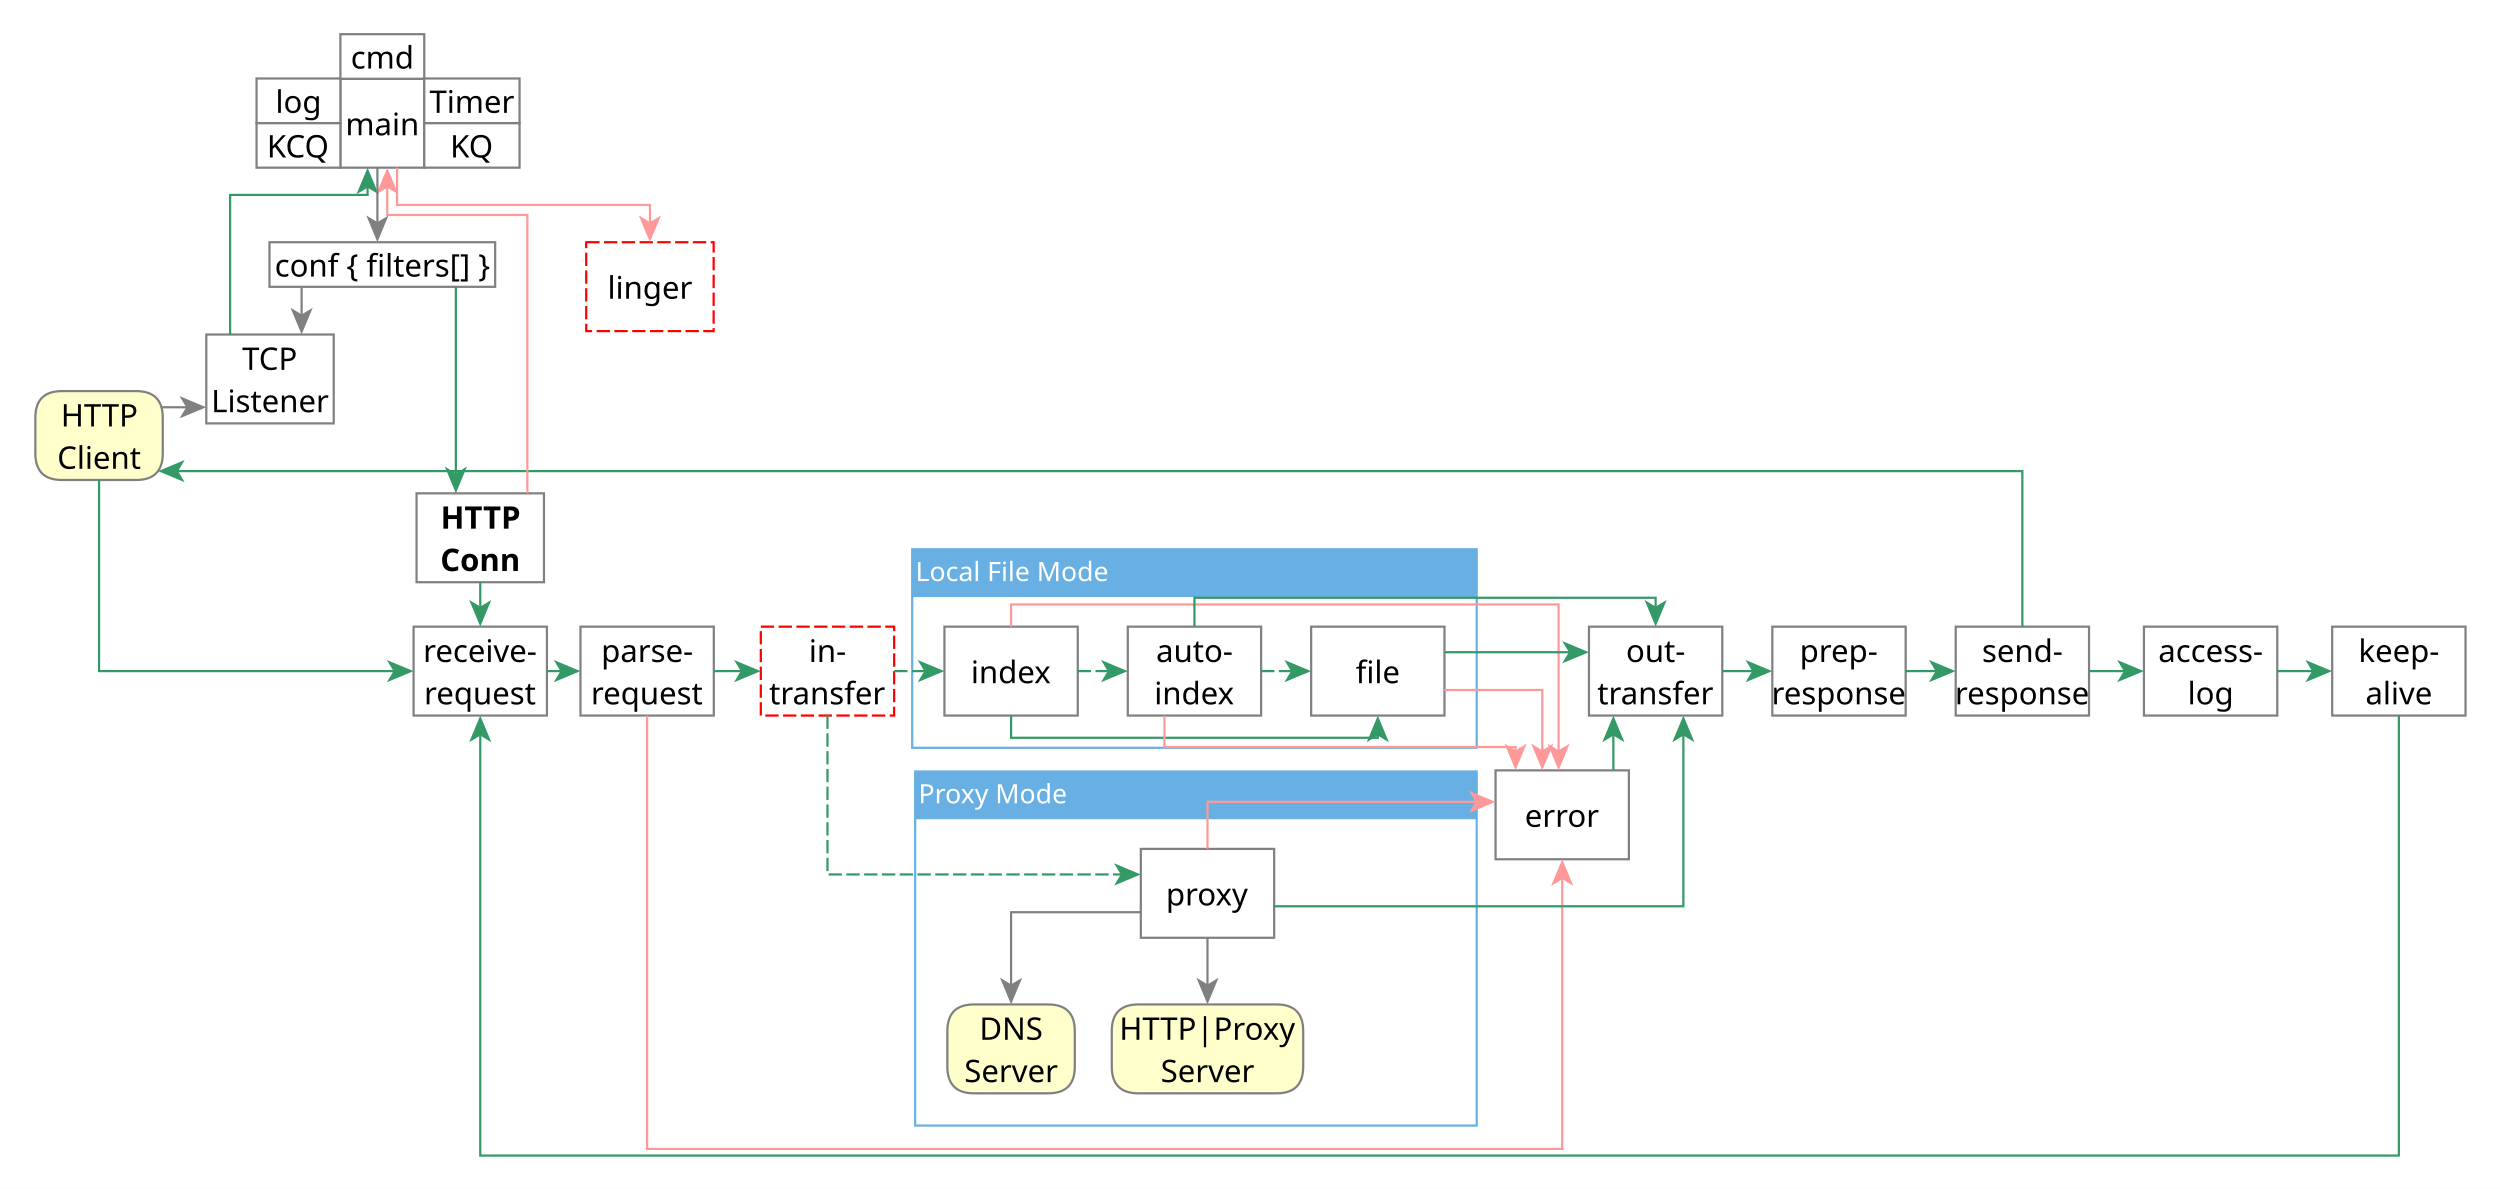
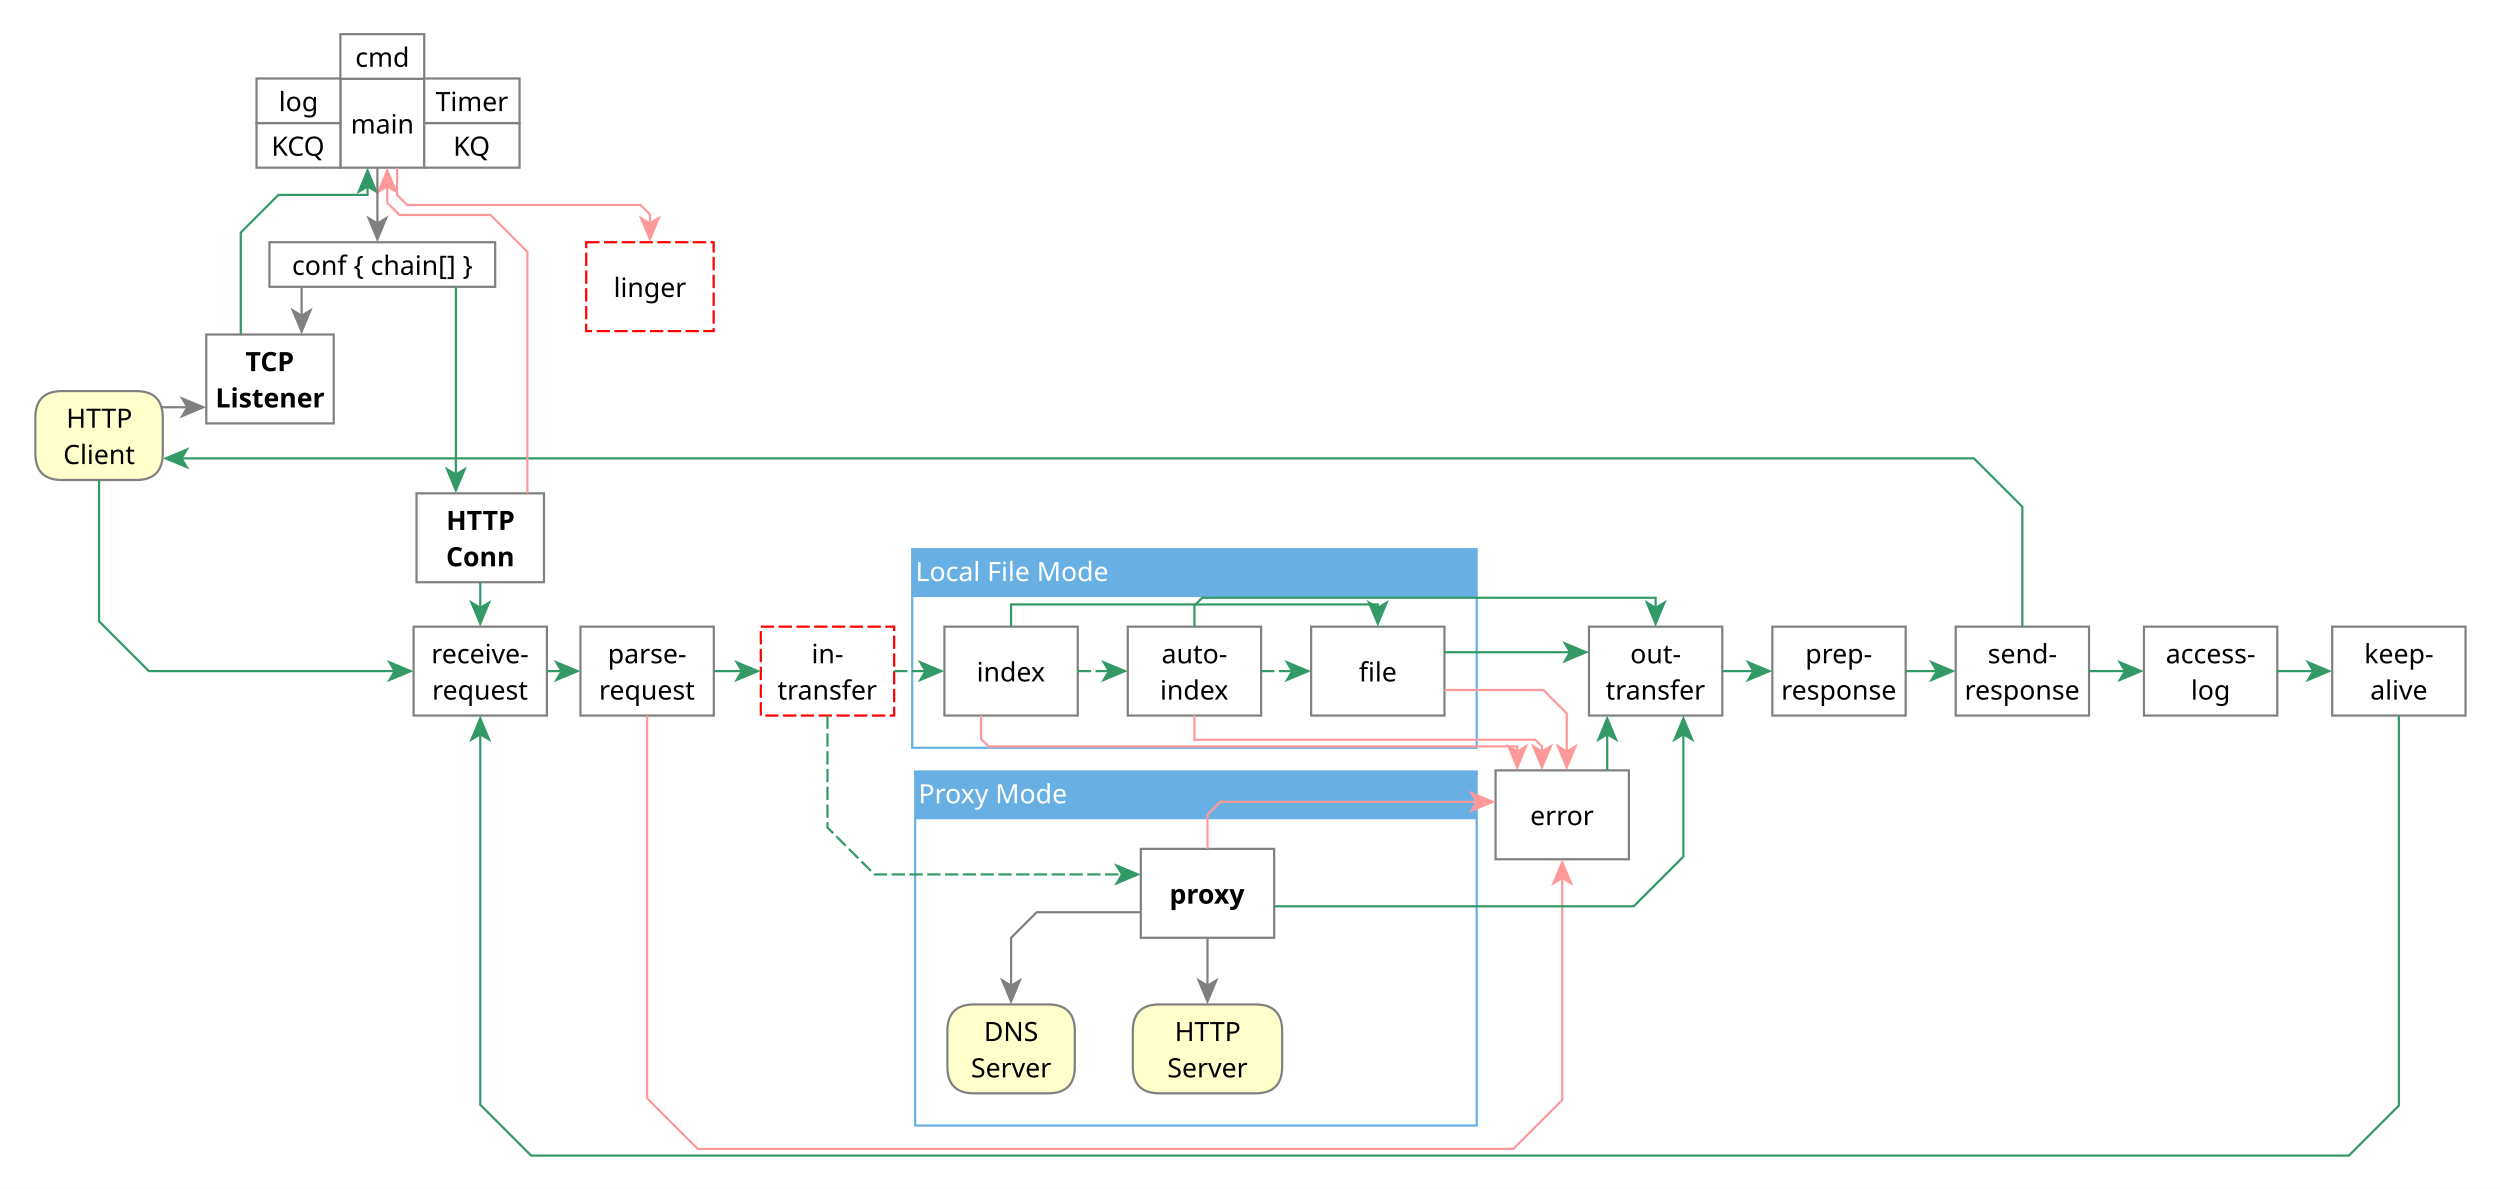
<svg xmlns="http://www.w3.org/2000/svg" fill-opacity="1" color-rendering="auto" color-interpolation="auto" text-rendering="auto" stroke="black" stroke-linecap="square" width="1125" stroke-miterlimit="10" shape-rendering="auto" stroke-opacity="1" fill="black" stroke-dasharray="none" font-weight="normal" stroke-width="1" height="535" font-family="'Dialog'" font-style="normal" stroke-linejoin="miter" font-size="12px" stroke-dashoffset="0" image-rendering="auto">
  <defs id="genericDefs" />
  <g>
    <defs id="defs1">
      <clipPath clipPathUnits="userSpaceOnUse" id="clipPath1">
        <path d="M0 0 L1125 0 L1125 535 L0 535 L0 0 Z" />
      </clipPath>
      <clipPath clipPathUnits="userSpaceOnUse" id="clipPath2">
        <path d="M-153 -402 L972 -402 L972 133 L-153 133 L-153 -402 Z" />
      </clipPath>
    </defs>
    <g fill="white" text-rendering="geometricPrecision" shape-rendering="geometricPrecision" transform="translate(153,402)" stroke="white">
      <rect x="-153" width="1125" height="535" y="-402" clip-path="url(#clipPath2)" stroke="none" />
    </g>
    <g fill="white" text-rendering="geometricPrecision" shape-rendering="geometricPrecision" transform="matrix(1,0,0,1,153,402)" stroke="white">
      <rect x="108.211" width="60" height="40" y="-120" clip-path="url(#clipPath2)" stroke="none" />
    </g>
    <g stroke-linecap="butt" transform="matrix(1,0,0,1,153,402)" fill="gray" text-rendering="geometricPrecision" shape-rendering="geometricPrecision" stroke="gray" stroke-miterlimit="1.45">
      <rect fill="none" x="108.211" width="60" height="40" y="-120" clip-path="url(#clipPath2)" />
-     </g>
-     <g font-size="14px" stroke-linecap="butt" transform="matrix(1,0,0,1,153,402)" text-rendering="geometricPrecision" font-family="sans-serif" shape-rendering="geometricPrecision" stroke-miterlimit="1.45">
-       <text x="117.545" xml:space="preserve" y="-104.1" clip-path="url(#clipPath2)" stroke="none">parse-</text>
-       <text x="112.927" xml:space="preserve" y="-85.042" clip-path="url(#clipPath2)" stroke="none">request</text>
+       <text x="120.497" y="-103.514" clip-path="url(#clipPath2)" fill="black" font-family="sans-serif" stroke="none" xml:space="preserve">parse-</text>
+       <text x="116.539" y="-87.179" clip-path="url(#clipPath2)" fill="black" font-family="sans-serif" stroke="none" xml:space="preserve">request</text>
    </g>
    <g fill="white" text-rendering="geometricPrecision" shape-rendering="geometricPrecision" transform="matrix(1,0,0,1,153,402)" stroke="white">
      <rect x="644.549" width="60" height="40" y="-120" clip-path="url(#clipPath2)" stroke="none" />
    </g>
    <g stroke-linecap="butt" transform="matrix(1,0,0,1,153,402)" fill="gray" text-rendering="geometricPrecision" shape-rendering="geometricPrecision" stroke="gray" stroke-miterlimit="1.45">
      <rect fill="none" x="644.549" width="60" height="40" y="-120" clip-path="url(#clipPath2)" />
-     </g>
-     <g font-size="14px" stroke-linecap="butt" transform="matrix(1,0,0,1,153,402)" text-rendering="geometricPrecision" font-family="sans-serif" shape-rendering="geometricPrecision" stroke-miterlimit="1.45">
-       <text x="656.856" xml:space="preserve" y="-104.1" clip-path="url(#clipPath2)" stroke="none">prep-</text>
-       <text x="644.207" xml:space="preserve" y="-85.042" clip-path="url(#clipPath2)" stroke="none">response</text>
+       <text x="659.383" y="-103.514" clip-path="url(#clipPath2)" fill="black" font-family="sans-serif" stroke="none" xml:space="preserve">prep-</text>
+       <text x="648.541" y="-87.179" clip-path="url(#clipPath2)" fill="black" font-family="sans-serif" stroke="none" xml:space="preserve">response</text>
    </g>
    <g fill="white" text-rendering="geometricPrecision" shape-rendering="geometricPrecision" transform="matrix(1,0,0,1,153,402)" stroke="white">
      <rect x="811.776" width="60" height="40" y="-120" clip-path="url(#clipPath2)" stroke="none" />
    </g>
    <g stroke-linecap="butt" transform="matrix(1,0,0,1,153,402)" fill="gray" text-rendering="geometricPrecision" shape-rendering="geometricPrecision" stroke="gray" stroke-miterlimit="1.45">
      <rect fill="none" x="811.776" width="60" height="40" y="-120" clip-path="url(#clipPath2)" />
-     </g>
-     <g font-size="14px" stroke-linecap="butt" transform="matrix(1,0,0,1,153,402)" text-rendering="geometricPrecision" font-family="sans-serif" shape-rendering="geometricPrecision" stroke-miterlimit="1.45">
-       <text x="818.234" xml:space="preserve" y="-104.1" clip-path="url(#clipPath2)" stroke="none">access-</text>
-       <text x="831.436" xml:space="preserve" y="-85.042" clip-path="url(#clipPath2)" stroke="none">log</text>
+       <text x="821.597" y="-103.514" clip-path="url(#clipPath2)" fill="black" font-family="sans-serif" stroke="none" xml:space="preserve">access-</text>
+       <text x="832.913" y="-87.179" clip-path="url(#clipPath2)" fill="black" font-family="sans-serif" stroke="none" xml:space="preserve">log</text>
    </g>
    <g fill="white" text-rendering="geometricPrecision" shape-rendering="geometricPrecision" transform="matrix(1,0,0,1,153,402)" stroke="white">
      <rect x="520.001" width="60" height="40" y="-55.335" clip-path="url(#clipPath2)" stroke="none" />
    </g>
    <g stroke-linecap="butt" transform="matrix(1,0,0,1,153,402)" fill="gray" text-rendering="geometricPrecision" shape-rendering="geometricPrecision" stroke="gray" stroke-miterlimit="1.45">
      <rect fill="none" x="520.001" width="60" height="40" y="-55.335" clip-path="url(#clipPath2)" />
-     </g>
-     <g font-size="14px" stroke-linecap="butt" transform="matrix(1,0,0,1,153,402)" text-rendering="geometricPrecision" font-family="sans-serif" shape-rendering="geometricPrecision" stroke-miterlimit="1.45">
-       <text x="533.154" xml:space="preserve" y="-29.906" clip-path="url(#clipPath2)" stroke="none">error</text>
+       <text x="535.561" y="-30.682" clip-path="url(#clipPath2)" fill="black" font-family="sans-serif" stroke="none" xml:space="preserve">error</text>
    </g>
    <g fill="white" text-rendering="geometricPrecision" shape-rendering="geometricPrecision" transform="matrix(1,0,0,1,153,402)" stroke="white">
      <rect x="896.49" width="60" height="40" y="-120" clip-path="url(#clipPath2)" stroke="none" />
    </g>
    <g stroke-linecap="butt" transform="matrix(1,0,0,1,153,402)" fill="gray" text-rendering="geometricPrecision" shape-rendering="geometricPrecision" stroke="gray" stroke-miterlimit="1.45">
      <rect fill="none" x="896.49" width="60" height="40" y="-120" clip-path="url(#clipPath2)" />
-     </g>
-     <g font-size="14px" stroke-linecap="butt" transform="matrix(1,0,0,1,153,402)" text-rendering="geometricPrecision" font-family="sans-serif" shape-rendering="geometricPrecision" stroke-miterlimit="1.45">
-       <text x="908.308" xml:space="preserve" y="-104.1" clip-path="url(#clipPath2)" stroke="none">keep-</text>
-       <text x="911.456" xml:space="preserve" y="-85.042" clip-path="url(#clipPath2)" stroke="none">alive</text>
+       <text x="910.905" y="-103.514" clip-path="url(#clipPath2)" fill="black" font-family="sans-serif" stroke="none" xml:space="preserve">keep-</text>
+       <text x="913.604" y="-87.179" clip-path="url(#clipPath2)" fill="black" font-family="sans-serif" stroke="none" xml:space="preserve">alive</text>
    </g>
    <g fill="white" text-rendering="geometricPrecision" shape-rendering="geometricPrecision" transform="matrix(1,0,0,1,153,402)" stroke="white">
      <rect x="562.036" width="60" height="40" y="-120" clip-path="url(#clipPath2)" stroke="none" />
    </g>
    <g stroke-linecap="butt" transform="matrix(1,0,0,1,153,402)" fill="gray" text-rendering="geometricPrecision" shape-rendering="geometricPrecision" stroke="gray" stroke-miterlimit="1.45">
      <rect fill="none" x="562.036" width="60" height="40" y="-120" clip-path="url(#clipPath2)" />
-     </g>
-     <g font-size="14px" stroke-linecap="butt" transform="matrix(1,0,0,1,153,402)" text-rendering="geometricPrecision" font-family="sans-serif" shape-rendering="geometricPrecision" stroke-miterlimit="1.45">
-       <text x="578.701" xml:space="preserve" y="-104.1" clip-path="url(#clipPath2)" stroke="none">out-</text>
-       <text x="565.779" xml:space="preserve" y="-85.042" clip-path="url(#clipPath2)" stroke="none">transfer</text>
+       <text x="580.606" y="-103.514" clip-path="url(#clipPath2)" fill="black" font-family="sans-serif" stroke="none" xml:space="preserve">out-</text>
+       <text x="569.53" y="-87.179" clip-path="url(#clipPath2)" fill="black" font-family="sans-serif" stroke="none" xml:space="preserve">transfer</text>
    </g>
    <g fill="white" text-rendering="geometricPrecision" shape-rendering="geometricPrecision" transform="matrix(1,0,0,1,153,402)" stroke="white">
      <rect x="33.116" width="60" height="40" y="-120" clip-path="url(#clipPath2)" stroke="none" />
    </g>
    <g stroke-linecap="butt" transform="matrix(1,0,0,1,153,402)" fill="gray" text-rendering="geometricPrecision" shape-rendering="geometricPrecision" stroke="gray" stroke-miterlimit="1.45">
      <rect fill="none" x="33.116" width="60" height="40" y="-120" clip-path="url(#clipPath2)" />
-     </g>
-     <g font-size="14px" stroke-linecap="butt" transform="matrix(1,0,0,1,153,402)" text-rendering="geometricPrecision" font-family="sans-serif" shape-rendering="geometricPrecision" stroke-miterlimit="1.45">
-       <text x="37.419" xml:space="preserve" y="-104.1" clip-path="url(#clipPath2)" stroke="none">receive-</text>
-       <text x="37.832" xml:space="preserve" y="-85.042" clip-path="url(#clipPath2)" stroke="none">request</text>
+       <text x="41.09" y="-103.514" clip-path="url(#clipPath2)" fill="black" font-family="sans-serif" stroke="none" xml:space="preserve">receive-</text>
+       <text x="41.444" y="-87.179" clip-path="url(#clipPath2)" fill="black" font-family="sans-serif" stroke="none" xml:space="preserve">request</text>
    </g>
    <g fill="white" text-rendering="geometricPrecision" shape-rendering="geometricPrecision" transform="matrix(1,0,0,1,153,402)" stroke="white">
      <rect x="727.062" width="60" height="40" y="-120" clip-path="url(#clipPath2)" stroke="none" />
    </g>
    <g stroke-linecap="butt" transform="matrix(1,0,0,1,153,402)" fill="gray" text-rendering="geometricPrecision" shape-rendering="geometricPrecision" stroke="gray" stroke-miterlimit="1.45">
      <rect fill="none" x="727.062" width="60" height="40" y="-120" clip-path="url(#clipPath2)" />
-     </g>
-     <g font-size="14px" stroke-linecap="butt" transform="matrix(1,0,0,1,153,402)" text-rendering="geometricPrecision" font-family="sans-serif" shape-rendering="geometricPrecision" stroke-miterlimit="1.45">
-       <text x="738.886" xml:space="preserve" y="-104.1" clip-path="url(#clipPath2)" stroke="none">send-</text>
-       <text x="726.72" xml:space="preserve" y="-85.042" clip-path="url(#clipPath2)" stroke="none">response</text>
+       <text x="741.483" y="-103.514" clip-path="url(#clipPath2)" fill="black" font-family="sans-serif" stroke="none" xml:space="preserve">send-</text>
+       <text x="731.055" y="-87.179" clip-path="url(#clipPath2)" fill="black" font-family="sans-serif" stroke="none" xml:space="preserve">response</text>
    </g>
    <g fill="rgb(255,255,204)" text-rendering="geometricPrecision" shape-rendering="geometricPrecision" transform="matrix(1,0,0,1,153,402)" stroke="rgb(255,255,204)">
      <path d="M-137.095 -214.004 Q-137.095 -226.004 -125.095 -226.004 L-91.751 -226.004 Q-79.751 -226.004 -79.751 -214.004 L-79.751 -198.004 Q-79.751 -186.004 -91.751 -186.004 L-125.095 -186.004 Q-137.095 -186.004 -137.095 -198.004 Z" stroke="none" clip-path="url(#clipPath2)" />
    </g>
    <g stroke-linecap="butt" transform="matrix(1,0,0,1,153,402)" fill="gray" text-rendering="geometricPrecision" shape-rendering="geometricPrecision" stroke="gray" stroke-miterlimit="1.45">
      <path fill="none" d="M-137.095 -214.004 Q-137.095 -226.004 -125.095 -226.004 L-91.751 -226.004 Q-79.751 -226.004 -79.751 -214.004 L-79.751 -198.004 Q-79.751 -186.004 -91.751 -186.004 L-125.095 -186.004 Q-137.095 -186.004 -137.095 -198.004 Z" clip-path="url(#clipPath2)" />
-     </g>
-     <g font-size="14px" stroke-linecap="butt" transform="matrix(1,0,0,1,153,402)" text-rendering="geometricPrecision" font-family="sans-serif" shape-rendering="geometricPrecision" stroke-miterlimit="1.45">
-       <text x="-125.619" xml:space="preserve" y="-210.104" clip-path="url(#clipPath2)" stroke="none">HTTP</text>
-       <text x="-127.249" xml:space="preserve" y="-191.046" clip-path="url(#clipPath2)" stroke="none">Client</text>
+       <text x="-123.163" y="-209.518" clip-path="url(#clipPath2)" fill="black" font-family="sans-serif" stroke="none" xml:space="preserve">HTTP</text>
+       <text x="-124.56" y="-193.183" clip-path="url(#clipPath2)" fill="black" font-family="sans-serif" stroke="none" xml:space="preserve">Client</text>
    </g>
    <g fill="white" text-rendering="geometricPrecision" shape-rendering="geometricPrecision" transform="matrix(1,0,0,1,153,402)" stroke="white">
      <rect x="0.18" width="37.735" height="40" y="-366.548" clip-path="url(#clipPath2)" stroke="none" />
    </g>
    <g stroke-linecap="butt" transform="matrix(1,0,0,1,153,402)" fill="gray" text-rendering="geometricPrecision" shape-rendering="geometricPrecision" stroke="gray" stroke-miterlimit="1.45">
      <rect fill="none" x="0.18" width="37.735" height="40" y="-366.548" clip-path="url(#clipPath2)" />
-     </g>
-     <g font-size="14px" stroke-linecap="butt" transform="matrix(1,0,0,1,153,402)" text-rendering="geometricPrecision" font-family="sans-serif" shape-rendering="geometricPrecision" stroke-miterlimit="1.45">
-       <text x="2.453" xml:space="preserve" y="-341.119" clip-path="url(#clipPath2)" stroke="none">main</text>
+       <text x="4.823" y="-341.895" clip-path="url(#clipPath2)" fill="black" font-family="sans-serif" stroke="none" xml:space="preserve">main</text>
    </g>
    <g fill="white" text-rendering="geometricPrecision" shape-rendering="geometricPrecision" transform="matrix(1,0,0,1,153,402)" stroke="white">
      <rect x="-60.168" width="57.344" height="40" y="-251.466" clip-path="url(#clipPath2)" stroke="none" />
    </g>
    <g stroke-linecap="butt" transform="matrix(1,0,0,1,153,402)" fill="gray" text-rendering="geometricPrecision" shape-rendering="geometricPrecision" stroke="gray" stroke-miterlimit="1.45">
      <rect fill="none" x="-60.168" width="57.344" height="40" y="-251.466" clip-path="url(#clipPath2)" />
    </g>
-     <g font-size="14px" stroke-linecap="butt" transform="matrix(1,0,0,1,153,402)" text-rendering="geometricPrecision" font-family="sans-serif" shape-rendering="geometricPrecision" stroke-miterlimit="1.45">
-       <text x="-44.04" xml:space="preserve" y="-235.566" clip-path="url(#clipPath2)" stroke="none">TCP</text>
-       <text x="-57.948" xml:space="preserve" y="-216.508" clip-path="url(#clipPath2)" stroke="none">Listener</text>
+     <g stroke-linecap="butt" transform="matrix(1,0,0,1,153,402)" text-rendering="geometricPrecision" font-family="sans-serif" shape-rendering="geometricPrecision" font-weight="bold" stroke-miterlimit="1.45">
+       <text x="-42.553" xml:space="preserve" y="-234.98" clip-path="url(#clipPath2)" stroke="none">TCP</text>
+       <text x="-56.046" xml:space="preserve" y="-218.645" clip-path="url(#clipPath2)" stroke="none">Listener</text>
    </g>
    <g fill="white" text-rendering="geometricPrecision" shape-rendering="geometricPrecision" transform="matrix(1,0,0,1,153,402)" stroke="white">
      <rect x="34.444" width="57.344" height="40" y="-180" clip-path="url(#clipPath2)" stroke="none" />
    </g>
    <g stroke-linecap="butt" transform="matrix(1,0,0,1,153,402)" fill="gray" text-rendering="geometricPrecision" shape-rendering="geometricPrecision" stroke="gray" stroke-miterlimit="1.45">
      <rect fill="none" x="34.444" width="57.344" height="40" y="-180" clip-path="url(#clipPath2)" />
    </g>
-     <g font-size="14px" stroke-linecap="butt" transform="matrix(1,0,0,1,153,402)" text-rendering="geometricPrecision" font-family="sans-serif" shape-rendering="geometricPrecision" font-weight="bold" stroke-miterlimit="1.45">
-       <text x="45.269" xml:space="preserve" y="-164.1" clip-path="url(#clipPath2)" stroke="none">HTTP</text>
-       <text x="45.136" xml:space="preserve" y="-145.042" clip-path="url(#clipPath2)" stroke="none">Conn</text>
+     <g stroke-linecap="butt" transform="matrix(1,0,0,1,153,402)" text-rendering="geometricPrecision" font-family="sans-serif" shape-rendering="geometricPrecision" font-weight="bold" stroke-miterlimit="1.45">
+       <text x="47.818" xml:space="preserve" y="-163.514" clip-path="url(#clipPath2)" stroke="none">HTTP</text>
+       <text x="47.705" xml:space="preserve" y="-147.179" clip-path="url(#clipPath2)" stroke="none">Conn</text>
    </g>
    <g fill="white" text-rendering="geometricPrecision" shape-rendering="geometricPrecision" transform="matrix(1,0,0,1,153,402)" stroke="white">
      <rect x="-31.735" width="101.565" height="20.067" y="-293" clip-path="url(#clipPath2)" stroke="none" />
    </g>
    <g stroke-linecap="butt" transform="matrix(1,0,0,1,153,402)" fill="gray" text-rendering="geometricPrecision" shape-rendering="geometricPrecision" stroke="gray" stroke-miterlimit="1.45">
      <rect fill="none" x="-31.735" width="101.565" height="20.067" y="-293" clip-path="url(#clipPath2)" />
-     </g>
-     <g font-size="14px" stroke-linecap="butt" transform="matrix(1,0,0,1,153,402)" text-rendering="geometricPrecision" font-family="sans-serif" shape-rendering="geometricPrecision" stroke-miterlimit="1.45">
-       <text x="-29.38" xml:space="preserve" y="-277.538" clip-path="url(#clipPath2)" stroke="none">conf { filters[] }</text>
+       <text x="-21.61" y="-278.314" clip-path="url(#clipPath2)" fill="black" font-family="sans-serif" stroke="none" xml:space="preserve">conf { chain[] }</text>
    </g>
    <g fill="white" text-rendering="geometricPrecision" shape-rendering="geometricPrecision" transform="matrix(1,0,0,1,153,402)" stroke="white">
      <rect x="-37.554" width="37.735" height="20.067" y="-346.615" clip-path="url(#clipPath2)" stroke="none" />
    </g>
    <g stroke-linecap="butt" transform="matrix(1,0,0,1,153,402)" fill="gray" text-rendering="geometricPrecision" shape-rendering="geometricPrecision" stroke="gray" stroke-miterlimit="1.45">
      <rect fill="none" x="-37.554" width="37.735" height="20.067" y="-346.615" clip-path="url(#clipPath2)" />
-     </g>
-     <g font-size="14px" stroke-linecap="butt" transform="matrix(1,0,0,1,153,402)" text-rendering="geometricPrecision" font-family="sans-serif" shape-rendering="geometricPrecision" stroke-miterlimit="1.45">
-       <text x="-32.903" xml:space="preserve" y="-331.152" clip-path="url(#clipPath2)" stroke="none">KCQ</text>
+       <text x="-30.872" y="-331.928" clip-path="url(#clipPath2)" fill="black" font-family="sans-serif" stroke="none" xml:space="preserve">KCQ</text>
    </g>
    <g fill="white" text-rendering="geometricPrecision" shape-rendering="geometricPrecision" transform="matrix(1,0,0,1,153,402)" stroke="white">
      <rect x="-37.554" width="37.735" height="20.067" y="-366.682" clip-path="url(#clipPath2)" stroke="none" />
    </g>
    <g stroke-linecap="butt" transform="matrix(1,0,0,1,153,402)" fill="gray" text-rendering="geometricPrecision" shape-rendering="geometricPrecision" stroke="gray" stroke-miterlimit="1.45">
      <rect fill="none" x="-37.554" width="37.735" height="20.067" y="-366.682" clip-path="url(#clipPath2)" />
-     </g>
-     <g font-size="14px" stroke-linecap="butt" transform="matrix(1,0,0,1,153,402)" text-rendering="geometricPrecision" font-family="sans-serif" shape-rendering="geometricPrecision" stroke-miterlimit="1.45">
-       <text x="-29.027" xml:space="preserve" y="-351.219" clip-path="url(#clipPath2)" stroke="none">log</text>
+       <text x="-27.55" y="-351.995" clip-path="url(#clipPath2)" fill="black" font-family="sans-serif" stroke="none" xml:space="preserve">log</text>
    </g>
    <g fill="white" text-rendering="geometricPrecision" shape-rendering="geometricPrecision" transform="matrix(1,0,0,1,153,402)" stroke="white">
      <rect x="0.18" width="37.735" height="20.067" y="-386.615" clip-path="url(#clipPath2)" stroke="none" />
    </g>
    <g stroke-linecap="butt" transform="matrix(1,0,0,1,153,402)" fill="gray" text-rendering="geometricPrecision" shape-rendering="geometricPrecision" stroke="gray" stroke-miterlimit="1.45">
      <rect fill="none" x="0.18" width="37.735" height="20.067" y="-386.615" clip-path="url(#clipPath2)" />
-     </g>
-     <g font-size="14px" stroke-linecap="butt" transform="matrix(1,0,0,1,153,402)" text-rendering="geometricPrecision" font-family="sans-serif" shape-rendering="geometricPrecision" stroke-miterlimit="1.45">
-       <text x="4.845" xml:space="preserve" y="-371.152" clip-path="url(#clipPath2)" stroke="none">cmd</text>
+       <text x="6.874" y="-371.928" clip-path="url(#clipPath2)" fill="black" font-family="sans-serif" stroke="none" xml:space="preserve">cmd</text>
    </g>
    <g fill="white" text-rendering="geometricPrecision" shape-rendering="geometricPrecision" transform="matrix(1,0,0,1,153,402)" stroke="white">
      <rect x="37.915" width="42.88" height="20.067" y="-346.615" clip-path="url(#clipPath2)" stroke="none" />
    </g>
    <g stroke-linecap="butt" transform="matrix(1,0,0,1,153,402)" fill="gray" text-rendering="geometricPrecision" shape-rendering="geometricPrecision" stroke="gray" stroke-miterlimit="1.45">
      <rect fill="none" x="37.915" width="42.88" height="20.067" y="-346.615" clip-path="url(#clipPath2)" />
-     </g>
-     <g font-size="14px" stroke-linecap="butt" transform="matrix(1,0,0,1,153,402)" text-rendering="geometricPrecision" font-family="sans-serif" shape-rendering="geometricPrecision" stroke-miterlimit="1.45">
-       <text x="49.56" xml:space="preserve" y="-331.152" clip-path="url(#clipPath2)" stroke="none">KQ</text>
+       <text x="50.959" y="-331.928" clip-path="url(#clipPath2)" fill="black" font-family="sans-serif" stroke="none" xml:space="preserve">KQ</text>
    </g>
    <g fill="white" text-rendering="geometricPrecision" shape-rendering="geometricPrecision" transform="matrix(1,0,0,1,153,402)" stroke="white">
      <rect x="37.915" width="42.88" height="20.067" y="-366.682" clip-path="url(#clipPath2)" stroke="none" />
    </g>
    <g stroke-linecap="butt" transform="matrix(1,0,0,1,153,402)" fill="gray" text-rendering="geometricPrecision" shape-rendering="geometricPrecision" stroke="gray" stroke-miterlimit="1.45">
      <rect fill="none" x="37.915" width="42.88" height="20.067" y="-366.682" clip-path="url(#clipPath2)" />
-     </g>
-     <g font-size="14px" stroke-linecap="butt" transform="matrix(1,0,0,1,153,402)" text-rendering="geometricPrecision" font-family="sans-serif" shape-rendering="geometricPrecision" stroke-miterlimit="1.45">
-       <text x="40.283" xml:space="preserve" y="-351.219" clip-path="url(#clipPath2)" stroke="none">Timer</text>
+       <text x="43.008" y="-351.995" clip-path="url(#clipPath2)" fill="black" font-family="sans-serif" stroke="none" xml:space="preserve">Timer</text>
    </g>
    <g fill="white" text-rendering="geometricPrecision" shape-rendering="geometricPrecision" transform="matrix(1,0,0,1,153,402)" stroke="white">
      <rect x="110.795" width="57.344" height="40" y="-293" clip-path="url(#clipPath2)" stroke="none" />
    </g>
    <g stroke-linecap="butt" transform="matrix(1,0,0,1,153,402)" fill="red" text-rendering="geometricPrecision" shape-rendering="geometricPrecision" stroke-dasharray="6,2" stroke="red" stroke-miterlimit="1.45">
      <rect fill="none" x="110.795" width="57.344" height="40" y="-293" clip-path="url(#clipPath2)" />
    </g>
-     <g font-size="14px" stroke-linecap="butt" transform="matrix(1,0,0,1,153,402)" text-rendering="geometricPrecision" font-family="sans-serif" shape-rendering="geometricPrecision" stroke-miterlimit="1.45">
-       <text x="120.395" xml:space="preserve" y="-267.572" clip-path="url(#clipPath2)" stroke="none">linger</text>
+     <g text-rendering="geometricPrecision" stroke-miterlimit="1.45" shape-rendering="geometricPrecision" font-family="sans-serif" transform="matrix(1,0,0,1,153,402)" stroke-linecap="butt">
+       <text x="123.12" xml:space="preserve" y="-268.347" clip-path="url(#clipPath2)" stroke="none">linger</text>
    </g>
    <g fill="white" text-rendering="geometricPrecision" shape-rendering="geometricPrecision" transform="matrix(1,0,0,1,153,402)" stroke="white">
      <rect x="189.367" width="60" height="40" y="-120" clip-path="url(#clipPath2)" stroke="none" />
    </g>
    <g stroke-linecap="butt" transform="matrix(1,0,0,1,153,402)" fill="red" text-rendering="geometricPrecision" shape-rendering="geometricPrecision" stroke-dasharray="6,2" stroke="red" stroke-miterlimit="1.45">
      <rect fill="none" x="189.367" width="60" height="40" y="-120" clip-path="url(#clipPath2)" />
    </g>
-     <g font-size="14px" stroke-linecap="butt" transform="matrix(1,0,0,1,153,402)" text-rendering="geometricPrecision" font-family="sans-serif" shape-rendering="geometricPrecision" stroke-miterlimit="1.45">
-       <text x="210.985" xml:space="preserve" y="-104.1" clip-path="url(#clipPath2)" stroke="none">in-</text>
-       <text x="193.11" xml:space="preserve" y="-85.042" clip-path="url(#clipPath2)" stroke="none">transfer</text>
+     <g text-rendering="geometricPrecision" stroke-miterlimit="1.45" shape-rendering="geometricPrecision" font-family="sans-serif" transform="matrix(1,0,0,1,153,402)" stroke-linecap="butt">
+       <text x="212.183" xml:space="preserve" y="-103.514" clip-path="url(#clipPath2)" stroke="none">in-</text>
+       <text x="196.861" xml:space="preserve" y="-87.179" clip-path="url(#clipPath2)" stroke="none">transfer</text>
    </g>
    <g stroke-linecap="butt" transform="matrix(1,0,0,1,153,402)" fill="rgb(255,153,153)" text-rendering="geometricPrecision" shape-rendering="geometricPrecision" stroke="rgb(255,153,153)" stroke-miterlimit="1.45">
-       <path fill="none" d="M138.211 -80 L138.211 115 L550.001 115 L550.001 -7.335" clip-path="url(#clipPath2)" />
+       <path fill="none" d="M138.211 -80 L138.211 92.211 L161 115 L528 115 L550.001 92.999 L550.001 -7.335" clip-path="url(#clipPath2)" />
    </g>
    <g stroke-linecap="butt" transform="matrix(1,0,0,1,153,402)" fill="rgb(255,153,153)" text-rendering="geometricPrecision" shape-rendering="geometricPrecision" stroke="rgb(255,153,153)" stroke-miterlimit="1.45">
      <path d="M550.001 -15.335 L545.001 -3.335 L550.001 -6.335 L555.001 -3.335 Z" stroke="none" clip-path="url(#clipPath2)" />
      <path fill="none" d="M871.776 -100 L888.442 -100" clip-path="url(#clipPath2)" stroke="rgb(51,153,102)" />
      <path fill="rgb(51,153,102)" d="M896.442 -100 L884.442 -105 L887.442 -100 L884.442 -95 Z" clip-path="url(#clipPath2)" stroke="none" />
-       <path fill="none" d="M573.013 -55.383 L573.013 -72" clip-path="url(#clipPath2)" stroke="rgb(51,153,102)" />
-       <path fill="rgb(51,153,102)" d="M573.013 -80 L568.013 -68 L573.013 -71 L578.013 -68 Z" clip-path="url(#clipPath2)" stroke="none" />
+       <path fill="none" d="M570.251 -55.383 L570.251 -72" clip-path="url(#clipPath2)" stroke="rgb(51,153,102)" />
+       <path fill="rgb(51,153,102)" d="M570.251 -80 L565.251 -68 L570.251 -71 L575.251 -68 Z" clip-path="url(#clipPath2)" stroke="none" />
      <path fill="none" d="M622.036 -100 L636.505 -100" clip-path="url(#clipPath2)" stroke="rgb(51,153,102)" />
      <path fill="rgb(51,153,102)" d="M644.505 -100 L632.505 -105 L635.505 -100 L632.505 -95 Z" clip-path="url(#clipPath2)" stroke="none" />
-       <path fill="none" d="M926.49 -80 L926.49 118 L63.116 118 L63.116 -72" clip-path="url(#clipPath2)" stroke="rgb(51,153,102)" />
+       <path fill="none" d="M926.49 -80 L926.49 95.51 L904 118 L86 118 L63.116 95.116 L63.116 -72" clip-path="url(#clipPath2)" stroke="rgb(51,153,102)" />
      <path fill="rgb(51,153,102)" d="M63.116 -80 L58.116 -68 L63.116 -71 L68.116 -68 Z" clip-path="url(#clipPath2)" stroke="none" />
      <path fill="none" d="M93.116 -100 L100.182 -100" clip-path="url(#clipPath2)" stroke="rgb(51,153,102)" />
      <path fill="rgb(51,153,102)" d="M108.182 -100 L96.182 -105 L99.182 -100 L96.182 -95 Z" clip-path="url(#clipPath2)" stroke="none" />
      <path fill="none" d="M704.549 -100 L719.018 -100" clip-path="url(#clipPath2)" stroke="rgb(51,153,102)" />
      <path fill="rgb(51,153,102)" d="M727.018 -100 L715.018 -105 L718.018 -100 L715.018 -95 Z" clip-path="url(#clipPath2)" stroke="none" />
      <path fill="none" d="M787.062 -100 L803.728 -100" clip-path="url(#clipPath2)" stroke="rgb(51,153,102)" />
      <path fill="rgb(51,153,102)" d="M811.728 -100 L799.728 -105 L802.728 -100 L799.728 -95 Z" clip-path="url(#clipPath2)" stroke="none" />
-       <path fill="none" d="M757.062 -120.034 L757.062 -190 L-73.881 -190" clip-path="url(#clipPath2)" stroke="rgb(51,153,102)" />
-       <path fill="rgb(51,153,102)" d="M-81.881 -190 L-69.881 -185 L-72.881 -190 L-69.881 -195 Z" clip-path="url(#clipPath2)" stroke="none" />
-       <path fill="none" d="M-108.423 -186.004 L-108.423 -100 L25.081 -100" clip-path="url(#clipPath2)" stroke="rgb(51,153,102)" />
-       <path fill="rgb(51,153,102)" d="M33.081 -100 L21.081 -105 L24.081 -100 L21.081 -95 Z" clip-path="url(#clipPath2)" stroke="none" />
+       <path fill="none" d="M757.062 -120.026 L757.062 -173.938 L735.267 -195.733 L-71.751 -195.733" clip-path="url(#clipPath2)" stroke="rgb(51,153,102)" />
+       <path fill="rgb(51,153,102)" d="M-79.751 -195.733 L-67.751 -190.733 L-70.751 -195.733 L-67.751 -200.733 Z" clip-path="url(#clipPath2)" stroke="none" />
+       <path fill="none" d="M-108.423 -186.004 L-108.423 -122.423 L-86 -100 L25.087 -100" clip-path="url(#clipPath2)" stroke="rgb(51,153,102)" />
+       <path fill="rgb(51,153,102)" d="M33.087 -100 L21.087 -105 L24.087 -100 L21.087 -95 Z" clip-path="url(#clipPath2)" stroke="none" />
      <path fill="none" d="M-80.305 -218.735 L-68.207 -218.735" clip-path="url(#clipPath2)" stroke="gray" />
      <path fill="gray" d="M-60.207 -218.735 L-72.207 -223.735 L-69.207 -218.735 L-72.207 -213.735 Z" clip-path="url(#clipPath2)" stroke="none" />
-       <path fill="none" d="M-49.451 -251.497 L-49.451 -314.29 L12.397 -314.29 L12.397 -318.548" clip-path="url(#clipPath2)" stroke="rgb(51,153,102)" />
+       <path fill="none" d="M-44.645 -251.511 L-44.645 -297.355 L-27.71 -314.29 L12.397 -314.29 L12.397 -318.548" clip-path="url(#clipPath2)" stroke="rgb(51,153,102)" />
      <path fill="rgb(51,153,102)" d="M12.397 -326.548 L7.397 -314.548 L12.397 -317.548 L17.397 -314.548 Z" clip-path="url(#clipPath2)" stroke="none" />
      <path fill="none" d="M63.116 -140 L63.116 -128.039" clip-path="url(#clipPath2)" stroke="rgb(51,153,102)" />
      <path fill="rgb(51,153,102)" d="M63.116 -120.039 L68.116 -132.039 L63.116 -129.039 L58.116 -132.039 Z" clip-path="url(#clipPath2)" stroke="none" />
-       <path fill="none" d="M84.309 -180.031 L84.309 -305.259 L21.264 -305.259 L21.264 -318.548" clip-path="url(#clipPath2)" />
+       <path fill="none" d="M84.309 -180.026 L84.309 -288.691 L67.742 -305.259 L26.742 -305.259 L21.264 -310.736 L21.264 -318.548" clip-path="url(#clipPath2)" />
      <path d="M21.264 -326.548 L16.264 -314.548 L21.264 -317.548 L26.264 -314.548 Z" clip-path="url(#clipPath2)" stroke="none" />
      <path fill="none" d="M16.831 -326.548 L16.831 -301.033" clip-path="url(#clipPath2)" stroke="gray" />
      <path fill="gray" d="M16.831 -293.033 L21.831 -305.033 L16.831 -302.033 L11.831 -305.033 Z" clip-path="url(#clipPath2)" stroke="none" />
      <path fill="none" d="M52.137 -272.934 L52.137 -188.045" clip-path="url(#clipPath2)" stroke="rgb(51,153,102)" />
      <path fill="rgb(51,153,102)" d="M52.137 -180.045 L57.137 -192.045 L52.137 -189.045 L47.137 -192.045 Z" clip-path="url(#clipPath2)" stroke="none" />
      <path fill="none" d="M-17.279 -272.934 L-17.279 -259.508" clip-path="url(#clipPath2)" stroke="gray" />
      <path fill="gray" d="M-17.279 -251.508 L-12.279 -263.508 L-17.279 -260.508 L-22.279 -263.508 Z" clip-path="url(#clipPath2)" stroke="none" />
-       <path fill="none" d="M25.698 -326.548 L25.698 -309.774 L139.467 -309.774 L139.467 -301.033" clip-path="url(#clipPath2)" />
-       <path d="M139.467 -293.033 L144.467 -305.033 L139.467 -302.033 L134.467 -305.033 Z" clip-path="url(#clipPath2)" stroke="none" />
+       <path fill="none" d="M25.698 -326.548 L25.698 -314.302 L30.226 -309.774 L135.226 -309.774 L139.467 -305.533 L139.467 -301.05" clip-path="url(#clipPath2)" />
+       <path d="M139.467 -293.05 L144.467 -305.05 L139.467 -302.05 L134.467 -305.05 Z" clip-path="url(#clipPath2)" stroke="none" />
      <path fill="none" d="M168.211 -100 L181.325 -100" clip-path="url(#clipPath2)" stroke="rgb(51,153,102)" />
      <path fill="rgb(51,153,102)" d="M189.325 -100 L177.325 -105 L180.325 -100 L177.325 -95 Z" clip-path="url(#clipPath2)" stroke="none" />
    </g>
    <g fill="rgb(104,176,227)" text-rendering="geometricPrecision" shape-rendering="geometricPrecision" transform="matrix(1,0,0,1,153,402)" stroke="rgb(104,176,227)">
      <path d="M256.989 -155.335 L256.989 -65 L512.015 -65 L512.015 -155.335 ZM257.989 -133.335 L257.989 -66 L511.015 -66 L511.015 -133.335 Z" fill-rule="evenodd" clip-path="url(#clipPath2)" stroke="none" />
    </g>
    <g stroke-linecap="butt" transform="matrix(1,0,0,1,153,402)" fill="white" text-rendering="geometricPrecision" font-family="sans-serif" shape-rendering="geometricPrecision" stroke="white" stroke-miterlimit="1.45">
      <text x="258.989" xml:space="preserve" y="-140.514" clip-path="url(#clipPath2)" stroke="none">Local File Mode</text>
    </g>
    <g fill="white" text-rendering="geometricPrecision" shape-rendering="geometricPrecision" transform="matrix(1,0,0,1,153,402)" stroke="white">
      <rect x="271.989" width="60" height="40" y="-120" clip-path="url(#clipPath2)" stroke="none" />
    </g>
    <g stroke-linecap="butt" transform="matrix(1,0,0,1,153,402)" fill="gray" text-rendering="geometricPrecision" shape-rendering="geometricPrecision" stroke="gray" stroke-miterlimit="1.45">
      <rect fill="none" x="271.989" width="60" height="40" y="-120" clip-path="url(#clipPath2)" />
-     </g>
-     <g font-size="14px" stroke-linecap="butt" transform="matrix(1,0,0,1,153,402)" text-rendering="geometricPrecision" font-family="sans-serif" shape-rendering="geometricPrecision" stroke-miterlimit="1.45">
-       <text x="283.911" xml:space="preserve" y="-94.571" clip-path="url(#clipPath2)" stroke="none">index</text>
+       <text x="286.493" y="-95.347" clip-path="url(#clipPath2)" fill="black" font-family="sans-serif" stroke="none" xml:space="preserve">index</text>
    </g>
    <g fill="white" text-rendering="geometricPrecision" shape-rendering="geometricPrecision" transform="matrix(1,0,0,1,153,402)" stroke="white">
      <rect x="437.015" width="60" height="40" y="-120" clip-path="url(#clipPath2)" stroke="none" />
    </g>
    <g stroke-linecap="butt" transform="matrix(1,0,0,1,153,402)" fill="gray" text-rendering="geometricPrecision" shape-rendering="geometricPrecision" stroke="gray" stroke-miterlimit="1.45">
      <rect fill="none" x="437.015" width="60" height="40" y="-120" clip-path="url(#clipPath2)" />
-     </g>
-     <g font-size="14px" stroke-linecap="butt" transform="matrix(1,0,0,1,153,402)" text-rendering="geometricPrecision" font-family="sans-serif" shape-rendering="geometricPrecision" stroke-miterlimit="1.45">
-       <text x="457.053" xml:space="preserve" y="-94.571" clip-path="url(#clipPath2)" stroke="none">file</text>
+       <text x="458.476" y="-95.347" clip-path="url(#clipPath2)" fill="black" font-family="sans-serif" stroke="none" xml:space="preserve">file</text>
    </g>
    <g fill="white" text-rendering="geometricPrecision" shape-rendering="geometricPrecision" transform="matrix(1,0,0,1,153,402)" stroke="white">
      <rect x="354.502" width="60" height="40" y="-120" clip-path="url(#clipPath2)" stroke="none" />
    </g>
    <g stroke-linecap="butt" transform="matrix(1,0,0,1,153,402)" fill="gray" text-rendering="geometricPrecision" shape-rendering="geometricPrecision" stroke="gray" stroke-miterlimit="1.45">
      <rect fill="none" x="354.502" width="60" height="40" y="-120" clip-path="url(#clipPath2)" />
-     </g>
-     <g font-size="14px" stroke-linecap="butt" transform="matrix(1,0,0,1,153,402)" text-rendering="geometricPrecision" font-family="sans-serif" shape-rendering="geometricPrecision" stroke-miterlimit="1.45">
-       <text x="367.242" xml:space="preserve" y="-104.1" clip-path="url(#clipPath2)" stroke="none">auto-</text>
-       <text x="366.424" xml:space="preserve" y="-85.042" clip-path="url(#clipPath2)" stroke="none">index</text>
+       <text x="369.708" y="-103.514" clip-path="url(#clipPath2)" fill="black" font-family="sans-serif" stroke="none" xml:space="preserve">auto-</text>
+       <text x="369.006" y="-87.179" clip-path="url(#clipPath2)" fill="black" font-family="sans-serif" stroke="none" xml:space="preserve">index</text>
    </g>
    <g stroke-linecap="butt" transform="matrix(1,0,0,1,153,402)" fill="rgb(51,153,102)" text-rendering="geometricPrecision" shape-rendering="geometricPrecision" stroke-dasharray="6,2" stroke="rgb(51,153,102)" stroke-miterlimit="1.45">
      <path fill="none" d="M249.367 -100 L263.944 -100" clip-path="url(#clipPath2)" />
      <path d="M271.944 -100 L259.944 -105 L262.944 -100 L259.944 -95 Z" clip-path="url(#clipPath2)" stroke="none" />
-       <path fill="none" stroke-dasharray="none" d="M301.989 -120.039 L301.989 -130 L548.362 -130 L548.362 -63.371" clip-path="url(#clipPath2)" stroke="rgb(255,153,153)" />
-       <path fill="rgb(255,153,153)" stroke-dasharray="none" d="M548.362 -55.371 L553.362 -67.371 L548.362 -64.371 L543.362 -67.371 Z" clip-path="url(#clipPath2)" stroke="none" />
-       <path fill="none" stroke-dasharray="none" d="M301.989 -80 L301.989 -70 L467.015 -70 L467.015 -72" clip-path="url(#clipPath2)" />
-       <path stroke-dasharray="none" d="M467.015 -80 L462.015 -68 L467.015 -71 L472.015 -68 Z" clip-path="url(#clipPath2)" stroke="none" />
-       <path fill="none" stroke-dasharray="none" d="M497.015 -91.5 L541.016 -91.5 L541.016 -63.37" clip-path="url(#clipPath2)" stroke="rgb(255,153,153)" />
-       <path fill="rgb(255,153,153)" stroke-dasharray="none" d="M541.016 -55.37 L546.016 -67.37 L541.016 -64.37 L536.016 -67.37 Z" clip-path="url(#clipPath2)" stroke="none" />
+       <path fill="none" stroke-dasharray="none" d="M288.489 -80 L288.489 -69.511 L291.887 -66.112 L529.751 -66.112 L529.751 -63.377" clip-path="url(#clipPath2)" stroke="rgb(255,153,153)" />
+       <path fill="rgb(255,153,153)" stroke-dasharray="none" d="M529.751 -55.377 L534.751 -67.377 L529.751 -64.377 L524.751 -67.377 Z" clip-path="url(#clipPath2)" stroke="none" />
+       <path fill="none" stroke-dasharray="none" d="M301.989 -120.039 L301.989 -130 L467.015 -130 L467.015 -128.039" clip-path="url(#clipPath2)" />
+       <path stroke-dasharray="none" d="M467.015 -120.039 L472.015 -132.039 L467.015 -129.039 L462.015 -132.039 Z" clip-path="url(#clipPath2)" stroke="none" />
+       <path fill="none" stroke-dasharray="none" d="M497.015 -91.5 L541.5 -91.5 L552.036 -80.964 L552.036 -63.36" clip-path="url(#clipPath2)" stroke="rgb(255,153,153)" />
+       <path fill="rgb(255,153,153)" stroke-dasharray="none" d="M552.036 -55.36 L557.036 -67.36 L552.036 -64.36 L547.036 -67.36 Z" clip-path="url(#clipPath2)" stroke="none" />
      <path fill="none" stroke-dasharray="none" d="M497.015 -108.5 L554.004 -108.5" clip-path="url(#clipPath2)" />
      <path stroke-dasharray="none" d="M562.004 -108.5 L550.004 -113.5 L553.004 -108.5 L550.004 -103.5 Z" clip-path="url(#clipPath2)" stroke="none" />
      <path fill="none" d="M331.989 -100 L346.458 -100" clip-path="url(#clipPath2)" />
      <path d="M354.458 -100 L342.458 -105 L345.458 -100 L342.458 -95 Z" clip-path="url(#clipPath2)" stroke="none" />
      <path fill="none" d="M414.502 -100 L428.971 -100" clip-path="url(#clipPath2)" />
      <path d="M436.971 -100 L424.971 -105 L427.971 -100 L424.971 -95 Z" clip-path="url(#clipPath2)" stroke="none" />
-       <path fill="none" stroke-dasharray="none" d="M371.002 -80 L371.002 -65.834 L529.006 -65.834 L529.006 -63.376" clip-path="url(#clipPath2)" stroke="rgb(255,153,153)" />
-       <path fill="rgb(255,153,153)" stroke-dasharray="none" d="M529.006 -55.376 L534.006 -67.376 L529.006 -64.376 L524.006 -67.376 Z" clip-path="url(#clipPath2)" stroke="none" />
-       <path fill="none" stroke-dasharray="none" d="M384.502 -120.025 L384.502 -133 L592.036 -133 L592.036 -128.025" clip-path="url(#clipPath2)" />
+       <path fill="none" stroke-dasharray="none" d="M384.502 -80 L384.502 -69.112 L537.888 -69.112 L540.893 -66.107 L540.893 -63.377" clip-path="url(#clipPath2)" stroke="rgb(255,153,153)" />
+       <path fill="rgb(255,153,153)" stroke-dasharray="none" d="M540.893 -55.377 L545.893 -67.377 L540.893 -64.377 L535.893 -67.377 Z" clip-path="url(#clipPath2)" stroke="none" />
+       <path fill="none" stroke-dasharray="none" d="M384.502 -120.037 L384.502 -129.502 L388 -133 L592.036 -133 L592.036 -128.025" clip-path="url(#clipPath2)" />
      <path stroke-dasharray="none" d="M592.036 -120.025 L597.036 -132.025 L592.036 -129.025 L587.036 -132.025 Z" clip-path="url(#clipPath2)" stroke="none" />
    </g>
    <g fill="rgb(104,176,227)" text-rendering="geometricPrecision" shape-rendering="geometricPrecision" transform="matrix(1,0,0,1,153,402)" stroke="rgb(104,176,227)">
      <path d="M258.317 -55.335 L258.317 105 L512.015 105 L512.015 -55.335 ZM259.317 -33.335 L259.317 104 L511.015 104 L511.015 -33.335 Z" fill-rule="evenodd" clip-path="url(#clipPath2)" stroke="none" />
    </g>
    <g stroke-linecap="butt" transform="matrix(1,0,0,1,153,402)" fill="white" text-rendering="geometricPrecision" font-family="sans-serif" shape-rendering="geometricPrecision" stroke="white" stroke-miterlimit="1.45">
      <text x="260.317" xml:space="preserve" y="-40.514" clip-path="url(#clipPath2)" stroke="none">Proxy Mode</text>
    </g>
    <g fill="white" text-rendering="geometricPrecision" shape-rendering="geometricPrecision" transform="matrix(1,0,0,1,153,402)" stroke="white">
      <rect x="360.37" width="60" height="40" y="-20" clip-path="url(#clipPath2)" stroke="none" />
    </g>
    <g stroke-linecap="butt" transform="matrix(1,0,0,1,153,402)" fill="gray" text-rendering="geometricPrecision" shape-rendering="geometricPrecision" stroke="gray" stroke-miterlimit="1.45">
      <rect fill="none" x="360.37" width="60" height="40" y="-20" clip-path="url(#clipPath2)" />
    </g>
-     <g font-size="14px" stroke-linecap="butt" transform="matrix(1,0,0,1,153,402)" text-rendering="geometricPrecision" font-family="sans-serif" shape-rendering="geometricPrecision" stroke-miterlimit="1.45">
-       <text x="371.677" xml:space="preserve" y="5.429" clip-path="url(#clipPath2)" stroke="none">proxy</text>
+     <g stroke-linecap="butt" transform="matrix(1,0,0,1,153,402)" text-rendering="geometricPrecision" font-family="sans-serif" shape-rendering="geometricPrecision" font-weight="bold" stroke-miterlimit="1.45">
+       <text x="373.262" xml:space="preserve" y="4.653" clip-path="url(#clipPath2)" stroke="none">proxy</text>
    </g>
    <g fill="rgb(255,255,204)" text-rendering="geometricPrecision" shape-rendering="geometricPrecision" transform="matrix(1,0,0,1,153,402)" stroke="rgb(255,255,204)">
-       <path d="M347.298 62 Q347.298 50 359.298 50 L421.442 50 Q433.442 50 433.442 62 L433.442 78 Q433.442 90 421.442 90 L359.298 90 Q347.298 90 347.298 78 Z" stroke="none" clip-path="url(#clipPath2)" />
-     </g>
-     <g stroke-linecap="butt" transform="matrix(1,0,0,1,153,402)" fill="gray" text-rendering="geometricPrecision" shape-rendering="geometricPrecision" stroke="gray" stroke-miterlimit="1.45">
-       <path fill="none" d="M347.298 62 Q347.298 50 359.298 50 L421.442 50 Q433.442 50 433.442 62 L433.442 78 Q433.442 90 421.442 90 L359.298 90 Q347.298 90 347.298 78 Z" clip-path="url(#clipPath2)" />
-     </g>
-     <g font-size="14px" stroke-linecap="butt" transform="matrix(1,0,0,1,153,402)" text-rendering="geometricPrecision" font-family="sans-serif" shape-rendering="geometricPrecision" stroke-miterlimit="1.45">
-       <text x="350.695" xml:space="preserve" y="65.9" clip-path="url(#clipPath2)" stroke="none">HTTP|Proxy</text>
-       <text x="369.305" xml:space="preserve" y="84.958" clip-path="url(#clipPath2)" stroke="none">Server</text>
+       <path d="M356.769 62 Q356.769 50 368.769 50 L411.972 50 Q423.972 50 423.972 62 L423.972 78 Q423.972 90 411.972 90 L368.769 90 Q356.769 90 356.769 78 Z" stroke="none" clip-path="url(#clipPath2)" />
+     </g>
+     <g stroke-linecap="butt" transform="matrix(1,0,0,1,153,402)" fill="gray" text-rendering="geometricPrecision" shape-rendering="geometricPrecision" stroke="gray" stroke-miterlimit="1.45">
+       <path fill="none" d="M356.769 62 Q356.769 50 368.769 50 L411.972 50 Q423.972 50 423.972 62 L423.972 78 Q423.972 90 411.972 90 L368.769 90 Q356.769 90 356.769 78 Z" clip-path="url(#clipPath2)" />
+       <text x="375.63" y="66.486" clip-path="url(#clipPath2)" fill="black" font-family="sans-serif" stroke="none" xml:space="preserve">HTTP</text>
+       <text x="372.314" y="82.821" clip-path="url(#clipPath2)" fill="black" font-family="sans-serif" stroke="none" xml:space="preserve">Server</text>
    </g>
    <g fill="rgb(255,255,204)" text-rendering="geometricPrecision" shape-rendering="geometricPrecision" transform="matrix(1,0,0,1,153,402)" stroke="rgb(255,255,204)">
      <path d="M273.317 62 Q273.317 50 285.317 50 L318.661 50 Q330.661 50 330.661 62 L330.661 78 Q330.661 90 318.661 90 L285.317 90 Q273.317 90 273.317 78 Z" stroke="none" clip-path="url(#clipPath2)" />
    </g>
    <g stroke-linecap="butt" transform="matrix(1,0,0,1,153,402)" fill="gray" text-rendering="geometricPrecision" shape-rendering="geometricPrecision" stroke="gray" stroke-miterlimit="1.45">
      <path fill="none" d="M273.317 62 Q273.317 50 285.317 50 L318.661 50 Q330.661 50 330.661 62 L330.661 78 Q330.661 90 318.661 90 L285.317 90 Q273.317 90 273.317 78 Z" clip-path="url(#clipPath2)" />
-     </g>
-     <g font-size="14px" stroke-linecap="butt" transform="matrix(1,0,0,1,153,402)" text-rendering="geometricPrecision" font-family="sans-serif" shape-rendering="geometricPrecision" stroke-miterlimit="1.45">
-       <text x="287.723" xml:space="preserve" y="65.9" clip-path="url(#clipPath2)" stroke="none">DNS</text>
-       <text x="280.923" xml:space="preserve" y="84.958" clip-path="url(#clipPath2)" stroke="none">Server</text>
+       <text x="289.761" y="66.486" clip-path="url(#clipPath2)" fill="black" font-family="sans-serif" stroke="none" xml:space="preserve">DNS</text>
+       <text x="283.933" y="82.821" clip-path="url(#clipPath2)" fill="black" font-family="sans-serif" stroke="none" xml:space="preserve">Server</text>
    </g>
    <g stroke-linecap="butt" transform="matrix(1,0,0,1,153,402)" fill="rgb(51,153,102)" text-rendering="geometricPrecision" shape-rendering="geometricPrecision" stroke-dasharray="6,2" stroke="rgb(51,153,102)" stroke-miterlimit="1.45">
-       <path fill="none" d="M219.367 -80 L219.367 -8.5 L352.336 -8.5" clip-path="url(#clipPath2)" />
-       <path d="M360.336 -8.5 L348.336 -13.5 L351.336 -8.5 L348.336 -3.5 Z" clip-path="url(#clipPath2)" stroke="none" />
-       <path fill="none" stroke-dasharray="none" d="M390.37 -20.041 L390.37 -41.167 L511.97 -41.167" clip-path="url(#clipPath2)" stroke="rgb(255,153,153)" />
-       <path fill="rgb(255,153,153)" stroke-dasharray="none" d="M519.97 -41.167 L507.97 -46.167 L510.97 -41.167 L507.97 -36.167 Z" clip-path="url(#clipPath2)" stroke="none" />
-       <path fill="none" stroke-dasharray="none" d="M420.37 5.832 L604.518 5.832 L604.518 -72" clip-path="url(#clipPath2)" />
+       <path fill="none" d="M219.367 -80 L219.367 -29.633 L240.5 -8.5 L352.341 -8.5" clip-path="url(#clipPath2)" />
+       <path d="M360.341 -8.5 L348.341 -13.5 L351.341 -8.5 L348.341 -3.5 Z" clip-path="url(#clipPath2)" stroke="none" />
+       <path fill="none" stroke-dasharray="none" d="M390.37 -20.03 L390.37 -35.37 L396.168 -41.167 L511.971 -41.167" clip-path="url(#clipPath2)" stroke="rgb(255,153,153)" />
+       <path fill="rgb(255,153,153)" stroke-dasharray="none" d="M519.971 -41.167 L507.971 -46.167 L510.971 -41.167 L507.971 -36.167 Z" clip-path="url(#clipPath2)" stroke="none" />
+       <path fill="none" stroke-dasharray="none" d="M420.37 5.832 L582.168 5.832 L604.518 -16.518 L604.518 -72" clip-path="url(#clipPath2)" />
      <path stroke-dasharray="none" d="M604.518 -80 L599.518 -68 L604.518 -71 L609.518 -68 Z" clip-path="url(#clipPath2)" stroke="none" />
      <path fill="none" stroke-dasharray="none" d="M390.37 20 L390.37 41.971" clip-path="url(#clipPath2)" stroke="gray" />
      <path fill="gray" stroke-dasharray="none" d="M390.37 49.971 L395.37 37.971 L390.37 40.971 L385.37 37.971 Z" clip-path="url(#clipPath2)" stroke="none" />
-       <path fill="none" stroke-dasharray="none" d="M360.342 8.5 L301.989 8.5 L301.989 41.959" clip-path="url(#clipPath2)" stroke="gray" />
-       <path fill="gray" stroke-dasharray="none" d="M301.989 49.959 L306.989 37.959 L301.989 40.959 L296.989 37.959 Z" clip-path="url(#clipPath2)" stroke="none" />
+       <path fill="none" stroke-dasharray="none" d="M360.325 8.5 L313.5 8.5 L301.989 20.011 L301.989 41.971" clip-path="url(#clipPath2)" stroke="gray" />
+       <path fill="gray" stroke-dasharray="none" d="M301.989 49.971 L306.989 37.971 L301.989 40.971 L296.989 37.971 Z" clip-path="url(#clipPath2)" stroke="none" />
    </g>
  </g>
</svg>
